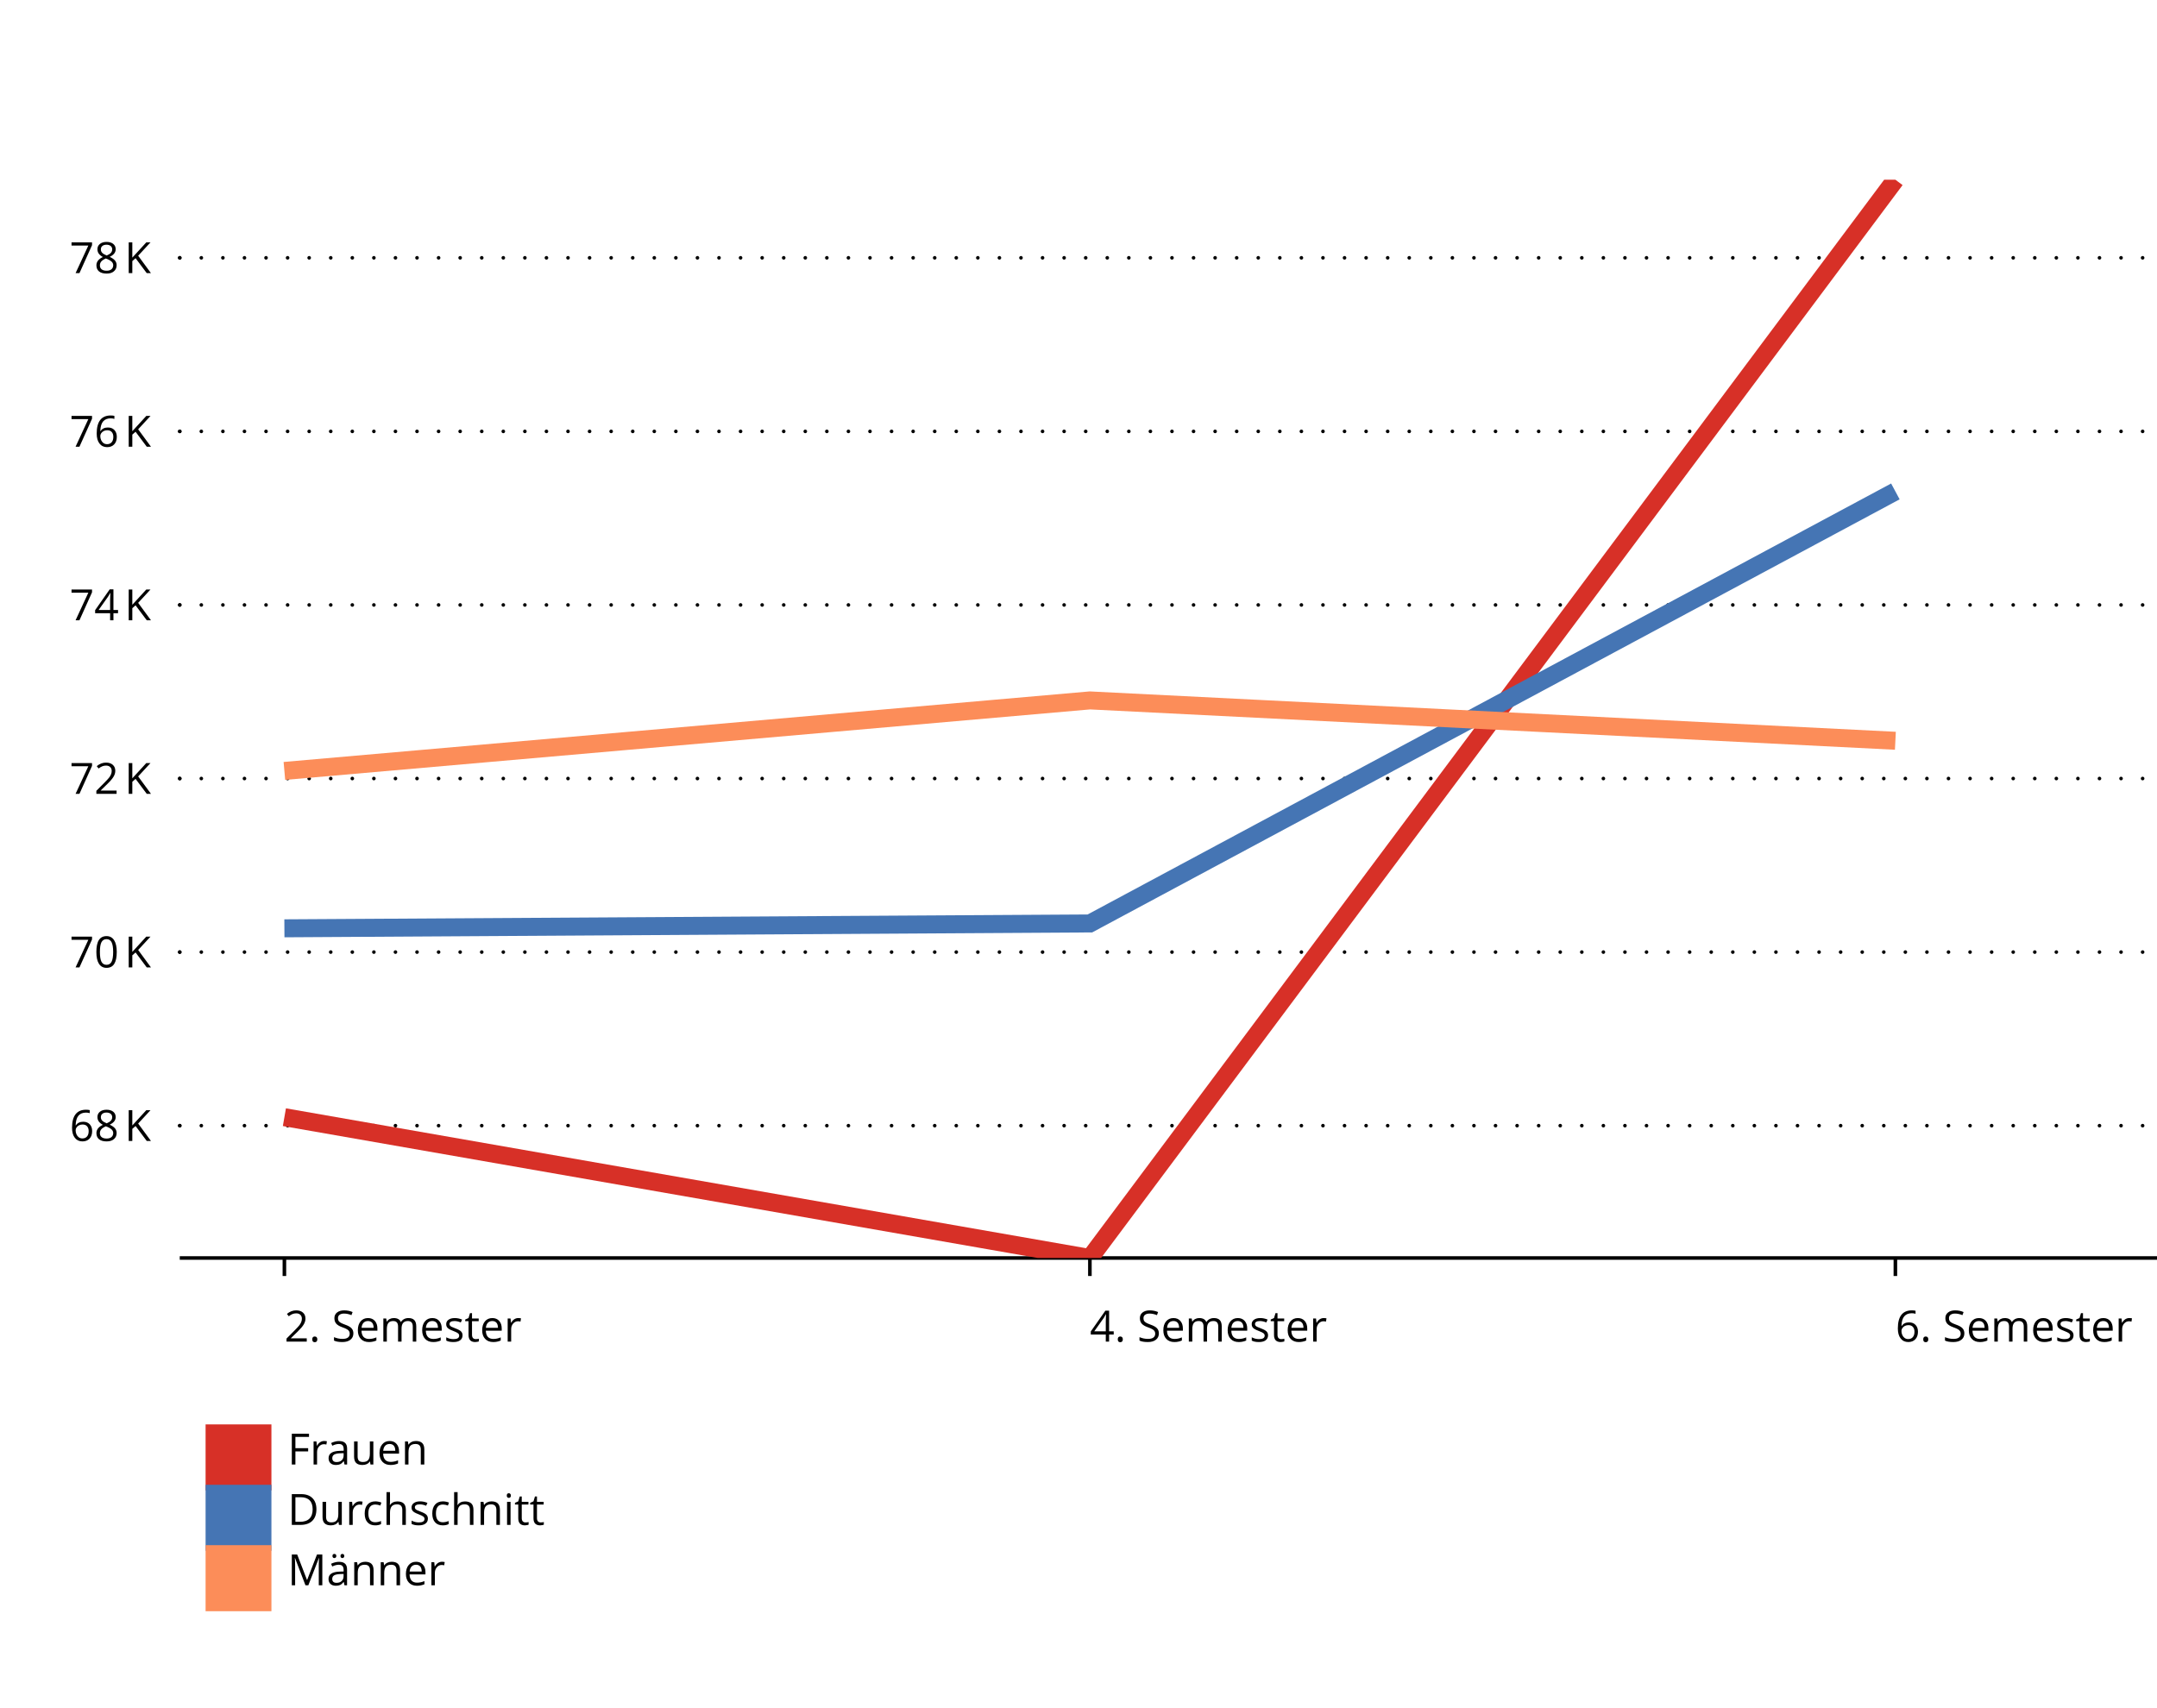
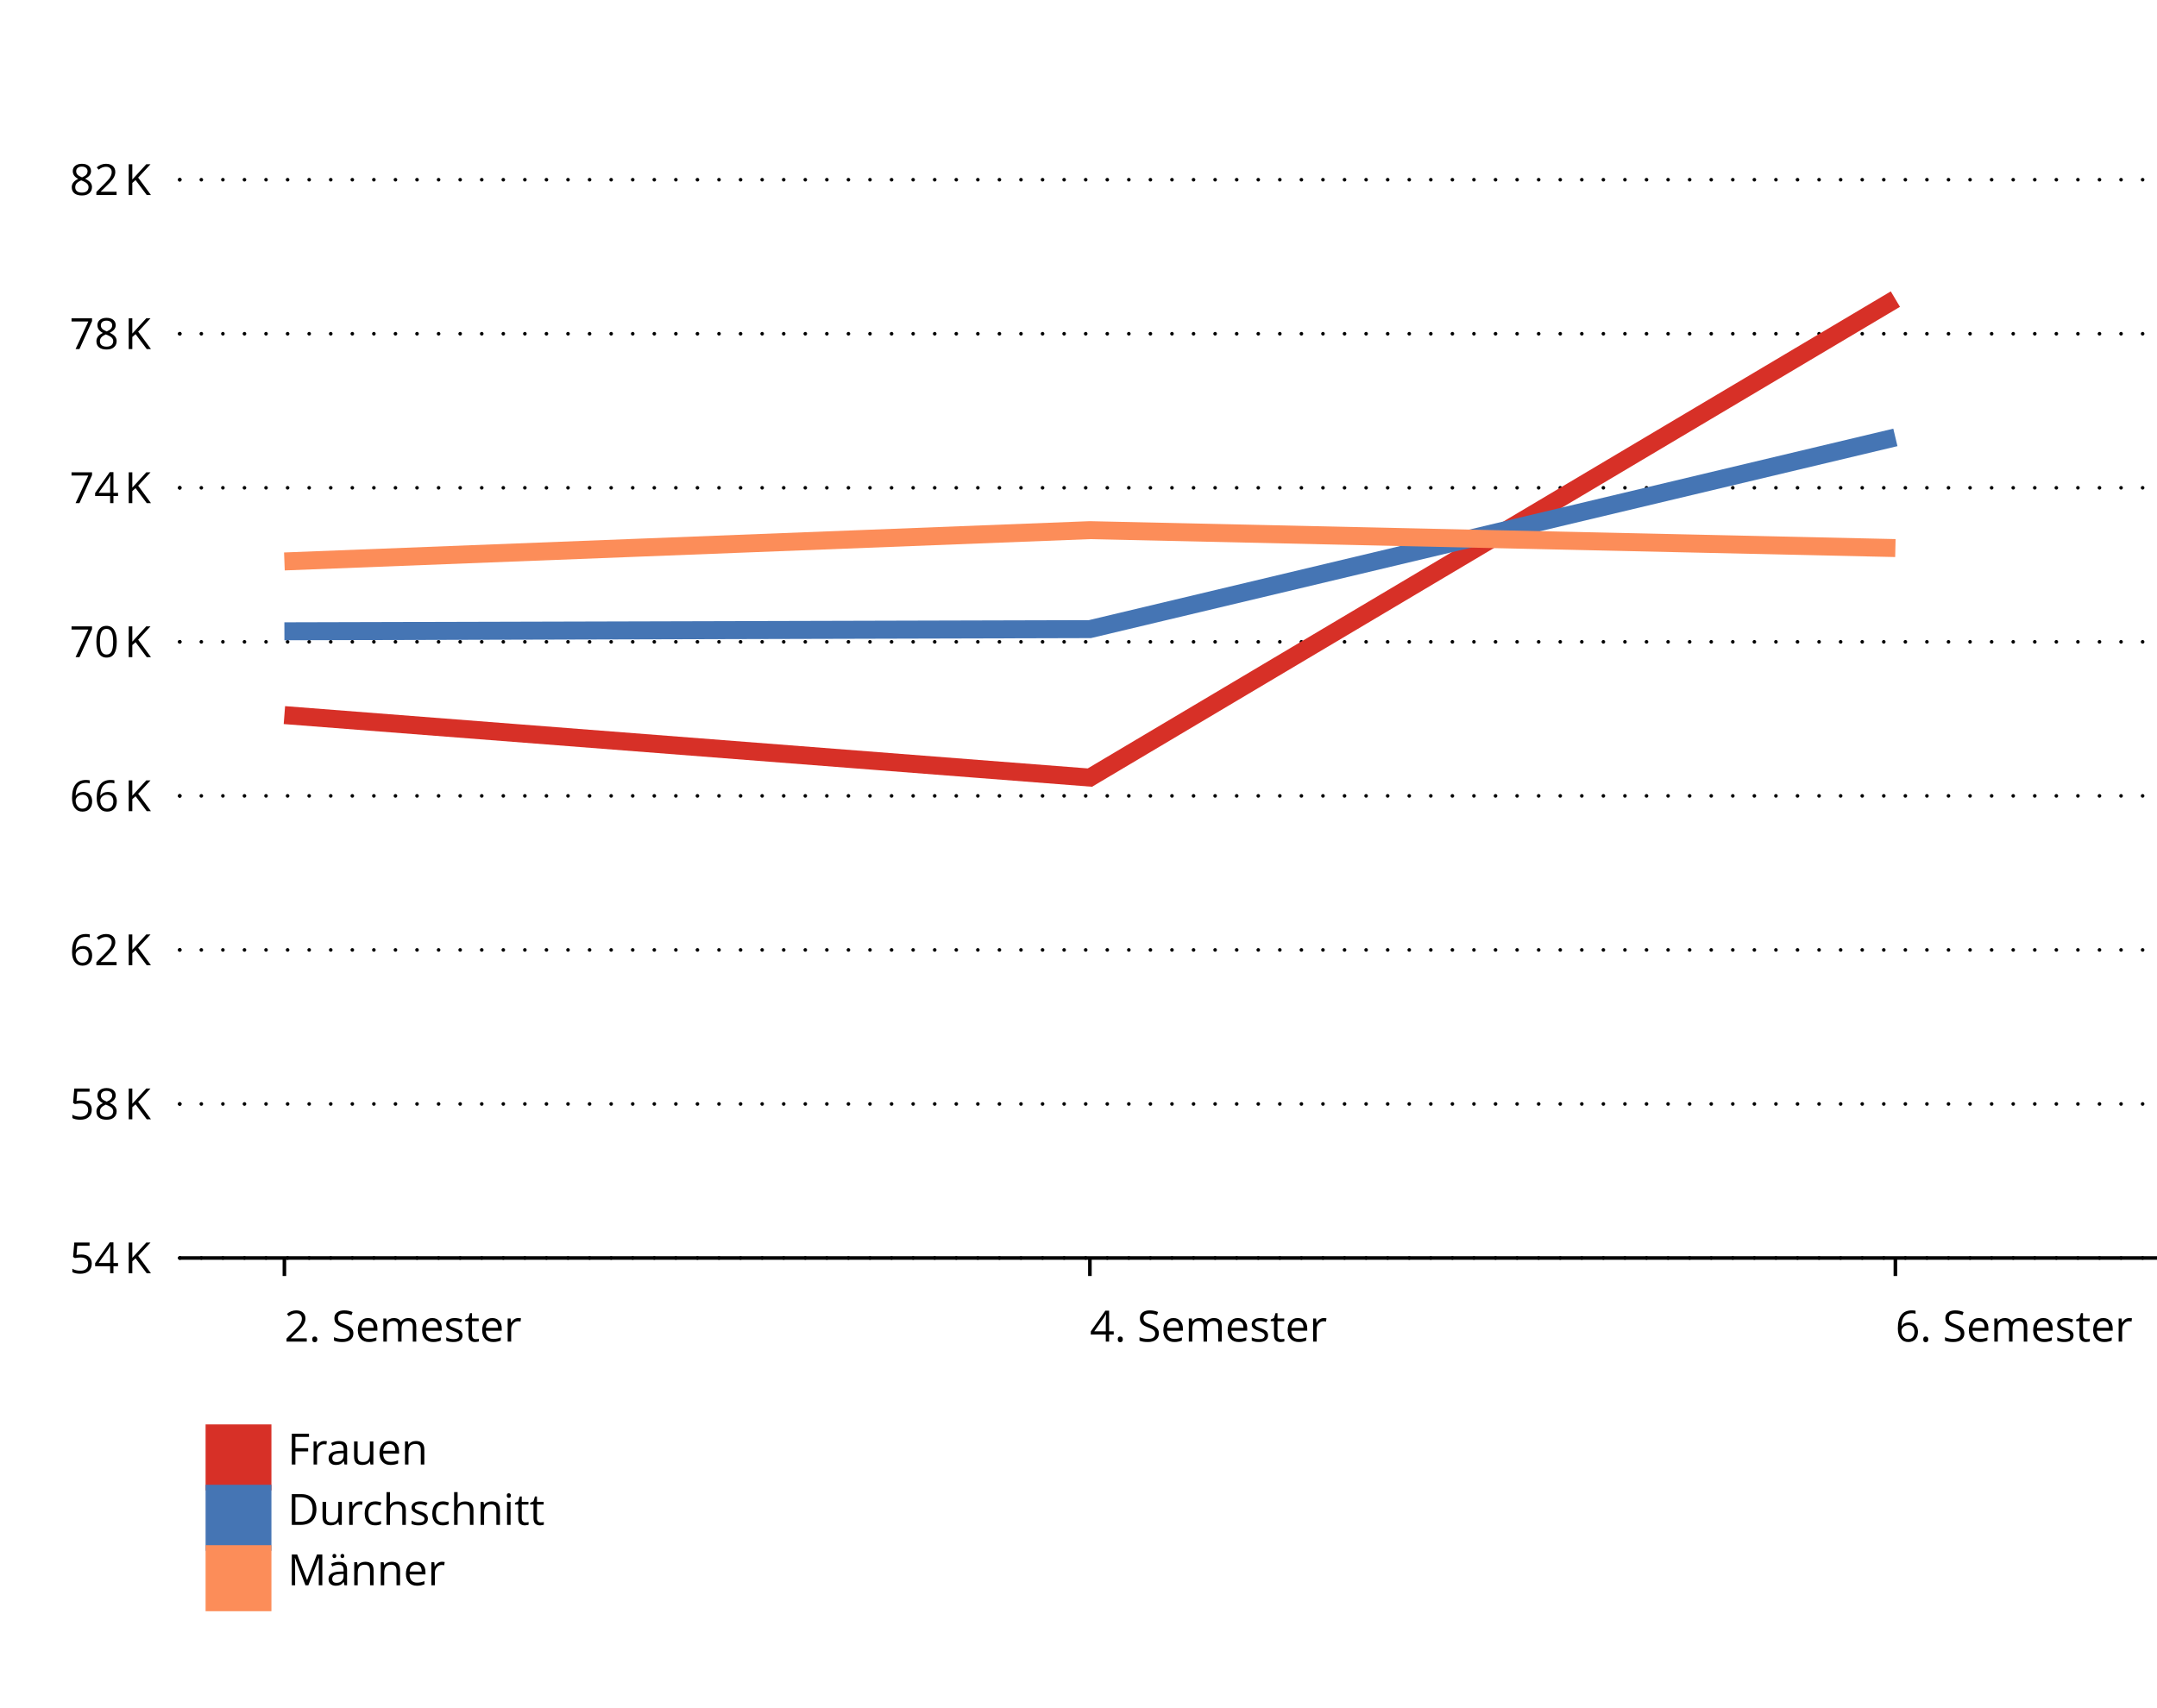
<svg xmlns="http://www.w3.org/2000/svg" viewBox="0 0 600 475" style="pointer-events:all;width:100%;height:100%">
  <g>
    <g role="presentation">
      <line x1="50" x2="600" y1="350" y2="350" style="stroke:#000000;fill:transparent;stroke-width:1;stroke-linecap:butt;stroke-linejoin:round" role="presentation" shape-rendering="auto" vector-effect="non-scaling-stroke" />
      <g role="presentation">
        <line x1="79.109" x2="79.109" y1="350" y2="50" style="stroke:transparent;fill:none;stroke-width:1;stroke-linecap:round;stroke-linejoin:round;pointer-events:visible" role="presentation" shape-rendering="auto" vector-effect="non-scaling-stroke" />
        <line x1="79.109" x2="79.109" y1="350" y2="355" style="stroke:#000000;fill:transparent;size:5px;stroke-width:1;stroke-linecap:butt;stroke-linejoin:round" role="presentation" shape-rendering="auto" vector-effect="non-scaling-stroke" />
        <text direction="inherit" x="79.109" dx="0" y="363" dy="10.26">
          <tspan x="79.109" dx="0" text-anchor="start" style="text-anchor:start;font-family:'Open Sans', 'Helvetica Neue', Helvetica, sans-serif;font-size:12px;letter-spacing:normal;padding:8px;fill:#000000;stroke:transparent;stroke-width:0">2. Semester</tspan>
        </text>
      </g>
      <g role="presentation">
        <line x1="303.168" x2="303.168" y1="350" y2="50" style="stroke:transparent;fill:none;stroke-width:1;stroke-linecap:round;stroke-linejoin:round;pointer-events:visible" role="presentation" shape-rendering="auto" vector-effect="non-scaling-stroke" />
        <line x1="303.168" x2="303.168" y1="350" y2="355" style="stroke:#000000;fill:transparent;size:5px;stroke-width:1;stroke-linecap:butt;stroke-linejoin:round" role="presentation" shape-rendering="auto" vector-effect="non-scaling-stroke" />
        <text direction="inherit" x="303.168" dx="0" y="363" dy="10.26">
          <tspan x="303.168" dx="0" text-anchor="start" style="text-anchor:start;font-family:'Open Sans', 'Helvetica Neue', Helvetica, sans-serif;font-size:12px;letter-spacing:normal;padding:8px;fill:#000000;stroke:transparent;stroke-width:0">4. Semester</tspan>
        </text>
      </g>
      <g role="presentation">
        <line x1="527.227" x2="527.227" y1="350" y2="50" style="stroke:transparent;fill:none;stroke-width:1;stroke-linecap:round;stroke-linejoin:round;pointer-events:visible" role="presentation" shape-rendering="auto" vector-effect="non-scaling-stroke" />
        <line x1="527.227" x2="527.227" y1="350" y2="355" style="stroke:#000000;fill:transparent;size:5px;stroke-width:1;stroke-linecap:butt;stroke-linejoin:round" role="presentation" shape-rendering="auto" vector-effect="non-scaling-stroke" />
        <text direction="inherit" x="527.227" dx="0" y="363" dy="10.26">
          <tspan x="527.227" dx="0" text-anchor="start" style="text-anchor:start;font-family:'Open Sans', 'Helvetica Neue', Helvetica, sans-serif;font-size:12px;letter-spacing:normal;padding:8px;fill:#000000;stroke:transparent;stroke-width:0">6. Semester</tspan>
        </text>
      </g>
    </g>
    <g role="presentation">
      <line x1="50" x2="50" y1="50" y2="350" style="stroke:transparent;fill:transparent;stroke-width:1;stroke-linecap:butt;stroke-linejoin:round" role="presentation" shape-rendering="auto" vector-effect="non-scaling-stroke" />
      <g role="presentation">
-         <line x1="50" x2="600" y1="313.179" y2="313.179" style="stroke:#000000;stroke-dasharray:0, 6;pointer-events:visible;fill:none;stroke-width:1;stroke-linecap:round;stroke-linejoin:round" role="presentation" shape-rendering="auto" vector-effect="non-scaling-stroke" />
-         <line x1="50" x2="50" y1="313.179" y2="313.179" style="stroke:#000000;size:0;stroke-linecap:round;stroke-linejoin:round;fill:transparent;stroke-width:1" role="presentation" shape-rendering="auto" vector-effect="non-scaling-stroke" />
-         <text direction="inherit" x="42" dx="0" y="313.179" dy="4.26">
-           <tspan x="42" dx="0" text-anchor="end" style="text-anchor:end;font-family:'Open Sans', 'Helvetica Neue', Helvetica, sans-serif;font-size:12px;letter-spacing:normal;padding:8px;fill:#000000;stroke:transparent;stroke-width:0">68 K</tspan>
+         <line x1="50" x2="600" y1="350" y2="350" style="stroke:#000000;stroke-dasharray:0, 6;pointer-events:visible;fill:none;stroke-width:1;stroke-linecap:round;stroke-linejoin:round" role="presentation" shape-rendering="auto" vector-effect="non-scaling-stroke" />
+         <line x1="50" x2="50" y1="350" y2="350" style="stroke:#000000;size:0;stroke-linecap:round;stroke-linejoin:round;fill:transparent;stroke-width:1" role="presentation" shape-rendering="auto" vector-effect="non-scaling-stroke" />
+         <text direction="inherit" x="42" dx="0" y="350" dy="4.26">
+           <tspan x="42" dx="0" text-anchor="end" style="text-anchor:end;font-family:'Open Sans', 'Helvetica Neue', Helvetica, sans-serif;font-size:12px;letter-spacing:normal;padding:8px;fill:#000000;stroke:transparent;stroke-width:0">54 K</tspan>
        </text>
      </g>
      <g role="presentation">
-         <line x1="50" x2="600" y1="264.889" y2="264.889" style="stroke:#000000;stroke-dasharray:0, 6;pointer-events:visible;fill:none;stroke-width:1;stroke-linecap:round;stroke-linejoin:round" role="presentation" shape-rendering="auto" vector-effect="non-scaling-stroke" />
-         <line x1="50" x2="50" y1="264.889" y2="264.889" style="stroke:#000000;size:0;stroke-linecap:round;stroke-linejoin:round;fill:transparent;stroke-width:1" role="presentation" shape-rendering="auto" vector-effect="non-scaling-stroke" />
-         <text direction="inherit" x="42" dx="0" y="264.889" dy="4.26">
+         <line x1="50" x2="600" y1="307.143" y2="307.143" style="stroke:#000000;stroke-dasharray:0, 6;pointer-events:visible;fill:none;stroke-width:1;stroke-linecap:round;stroke-linejoin:round" role="presentation" shape-rendering="auto" vector-effect="non-scaling-stroke" />
+         <line x1="50" x2="50" y1="307.143" y2="307.143" style="stroke:#000000;size:0;stroke-linecap:round;stroke-linejoin:round;fill:transparent;stroke-width:1" role="presentation" shape-rendering="auto" vector-effect="non-scaling-stroke" />
+         <text direction="inherit" x="42" dx="0" y="307.143" dy="4.26">
+           <tspan x="42" dx="0" text-anchor="end" style="text-anchor:end;font-family:'Open Sans', 'Helvetica Neue', Helvetica, sans-serif;font-size:12px;letter-spacing:normal;padding:8px;fill:#000000;stroke:transparent;stroke-width:0">58 K</tspan>
+         </text>
+       </g>
+       <g role="presentation">
+         <line x1="50" x2="600" y1="264.286" y2="264.286" style="stroke:#000000;stroke-dasharray:0, 6;pointer-events:visible;fill:none;stroke-width:1;stroke-linecap:round;stroke-linejoin:round" role="presentation" shape-rendering="auto" vector-effect="non-scaling-stroke" />
+         <line x1="50" x2="50" y1="264.286" y2="264.286" style="stroke:#000000;size:0;stroke-linecap:round;stroke-linejoin:round;fill:transparent;stroke-width:1" role="presentation" shape-rendering="auto" vector-effect="non-scaling-stroke" />
+         <text direction="inherit" x="42" dx="0" y="264.286" dy="4.26">
+           <tspan x="42" dx="0" text-anchor="end" style="text-anchor:end;font-family:'Open Sans', 'Helvetica Neue', Helvetica, sans-serif;font-size:12px;letter-spacing:normal;padding:8px;fill:#000000;stroke:transparent;stroke-width:0">62 K</tspan>
+         </text>
+       </g>
+       <g role="presentation">
+         <line x1="50" x2="600" y1="221.429" y2="221.429" style="stroke:#000000;stroke-dasharray:0, 6;pointer-events:visible;fill:none;stroke-width:1;stroke-linecap:round;stroke-linejoin:round" role="presentation" shape-rendering="auto" vector-effect="non-scaling-stroke" />
+         <line x1="50" x2="50" y1="221.429" y2="221.429" style="stroke:#000000;size:0;stroke-linecap:round;stroke-linejoin:round;fill:transparent;stroke-width:1" role="presentation" shape-rendering="auto" vector-effect="non-scaling-stroke" />
+         <text direction="inherit" x="42" dx="0" y="221.429" dy="4.26">
+           <tspan x="42" dx="0" text-anchor="end" style="text-anchor:end;font-family:'Open Sans', 'Helvetica Neue', Helvetica, sans-serif;font-size:12px;letter-spacing:normal;padding:8px;fill:#000000;stroke:transparent;stroke-width:0">66 K</tspan>
+         </text>
+       </g>
+       <g role="presentation">
+         <line x1="50" x2="600" y1="178.571" y2="178.571" style="stroke:#000000;stroke-dasharray:0, 6;pointer-events:visible;fill:none;stroke-width:1;stroke-linecap:round;stroke-linejoin:round" role="presentation" shape-rendering="auto" vector-effect="non-scaling-stroke" />
+         <line x1="50" x2="50" y1="178.571" y2="178.571" style="stroke:#000000;size:0;stroke-linecap:round;stroke-linejoin:round;fill:transparent;stroke-width:1" role="presentation" shape-rendering="auto" vector-effect="non-scaling-stroke" />
+         <text direction="inherit" x="42" dx="0" y="178.571" dy="4.26">
          <tspan x="42" dx="0" text-anchor="end" style="text-anchor:end;font-family:'Open Sans', 'Helvetica Neue', Helvetica, sans-serif;font-size:12px;letter-spacing:normal;padding:8px;fill:#000000;stroke:transparent;stroke-width:0">70 K</tspan>
        </text>
      </g>
      <g role="presentation">
-         <line x1="50" x2="600" y1="216.6" y2="216.6" style="stroke:#000000;stroke-dasharray:0, 6;pointer-events:visible;fill:none;stroke-width:1;stroke-linecap:round;stroke-linejoin:round" role="presentation" shape-rendering="auto" vector-effect="non-scaling-stroke" />
-         <line x1="50" x2="50" y1="216.6" y2="216.6" style="stroke:#000000;size:0;stroke-linecap:round;stroke-linejoin:round;fill:transparent;stroke-width:1" role="presentation" shape-rendering="auto" vector-effect="non-scaling-stroke" />
-         <text direction="inherit" x="42" dx="0" y="216.6" dy="4.26">
-           <tspan x="42" dx="0" text-anchor="end" style="text-anchor:end;font-family:'Open Sans', 'Helvetica Neue', Helvetica, sans-serif;font-size:12px;letter-spacing:normal;padding:8px;fill:#000000;stroke:transparent;stroke-width:0">72 K</tspan>
-         </text>
-       </g>
-       <g role="presentation">
-         <line x1="50" x2="600" y1="168.31" y2="168.31" style="stroke:#000000;stroke-dasharray:0, 6;pointer-events:visible;fill:none;stroke-width:1;stroke-linecap:round;stroke-linejoin:round" role="presentation" shape-rendering="auto" vector-effect="non-scaling-stroke" />
-         <line x1="50" x2="50" y1="168.31" y2="168.31" style="stroke:#000000;size:0;stroke-linecap:round;stroke-linejoin:round;fill:transparent;stroke-width:1" role="presentation" shape-rendering="auto" vector-effect="non-scaling-stroke" />
-         <text direction="inherit" x="42" dx="0" y="168.31" dy="4.26">
+         <line x1="50" x2="600" y1="135.714" y2="135.714" style="stroke:#000000;stroke-dasharray:0, 6;pointer-events:visible;fill:none;stroke-width:1;stroke-linecap:round;stroke-linejoin:round" role="presentation" shape-rendering="auto" vector-effect="non-scaling-stroke" />
+         <line x1="50" x2="50" y1="135.714" y2="135.714" style="stroke:#000000;size:0;stroke-linecap:round;stroke-linejoin:round;fill:transparent;stroke-width:1" role="presentation" shape-rendering="auto" vector-effect="non-scaling-stroke" />
+         <text direction="inherit" x="42" dx="0" y="135.714" dy="4.26">
          <tspan x="42" dx="0" text-anchor="end" style="text-anchor:end;font-family:'Open Sans', 'Helvetica Neue', Helvetica, sans-serif;font-size:12px;letter-spacing:normal;padding:8px;fill:#000000;stroke:transparent;stroke-width:0">74 K</tspan>
        </text>
      </g>
      <g role="presentation">
-         <line x1="50" x2="600" y1="120.02" y2="120.02" style="stroke:#000000;stroke-dasharray:0, 6;pointer-events:visible;fill:none;stroke-width:1;stroke-linecap:round;stroke-linejoin:round" role="presentation" shape-rendering="auto" vector-effect="non-scaling-stroke" />
-         <line x1="50" x2="50" y1="120.02" y2="120.02" style="stroke:#000000;size:0;stroke-linecap:round;stroke-linejoin:round;fill:transparent;stroke-width:1" role="presentation" shape-rendering="auto" vector-effect="non-scaling-stroke" />
-         <text direction="inherit" x="42" dx="0" y="120.02" dy="4.26">
-           <tspan x="42" dx="0" text-anchor="end" style="text-anchor:end;font-family:'Open Sans', 'Helvetica Neue', Helvetica, sans-serif;font-size:12px;letter-spacing:normal;padding:8px;fill:#000000;stroke:transparent;stroke-width:0">76 K</tspan>
+         <line x1="50" x2="600" y1="92.857" y2="92.857" style="stroke:#000000;stroke-dasharray:0, 6;pointer-events:visible;fill:none;stroke-width:1;stroke-linecap:round;stroke-linejoin:round" role="presentation" shape-rendering="auto" vector-effect="non-scaling-stroke" />
+         <line x1="50" x2="50" y1="92.857" y2="92.857" style="stroke:#000000;size:0;stroke-linecap:round;stroke-linejoin:round;fill:transparent;stroke-width:1" role="presentation" shape-rendering="auto" vector-effect="non-scaling-stroke" />
+         <text direction="inherit" x="42" dx="0" y="92.857" dy="4.26">
+           <tspan x="42" dx="0" text-anchor="end" style="text-anchor:end;font-family:'Open Sans', 'Helvetica Neue', Helvetica, sans-serif;font-size:12px;letter-spacing:normal;padding:8px;fill:#000000;stroke:transparent;stroke-width:0">78 K</tspan>
        </text>
      </g>
      <g role="presentation">
-         <line x1="50" x2="600" y1="71.73" y2="71.73" style="stroke:#000000;stroke-dasharray:0, 6;pointer-events:visible;fill:none;stroke-width:1;stroke-linecap:round;stroke-linejoin:round" role="presentation" shape-rendering="auto" vector-effect="non-scaling-stroke" />
-         <line x1="50" x2="50" y1="71.73" y2="71.73" style="stroke:#000000;size:0;stroke-linecap:round;stroke-linejoin:round;fill:transparent;stroke-width:1" role="presentation" shape-rendering="auto" vector-effect="non-scaling-stroke" />
-         <text direction="inherit" x="42" dx="0" y="71.73" dy="4.26">
-           <tspan x="42" dx="0" text-anchor="end" style="text-anchor:end;font-family:'Open Sans', 'Helvetica Neue', Helvetica, sans-serif;font-size:12px;letter-spacing:normal;padding:8px;fill:#000000;stroke:transparent;stroke-width:0">78 K</tspan>
+         <line x1="50" x2="600" y1="50" y2="50" style="stroke:#000000;stroke-dasharray:0, 6;pointer-events:visible;fill:none;stroke-width:1;stroke-linecap:round;stroke-linejoin:round" role="presentation" shape-rendering="auto" vector-effect="non-scaling-stroke" />
+         <line x1="50" x2="50" y1="50" y2="50" style="stroke:#000000;size:0;stroke-linecap:round;stroke-linejoin:round;fill:transparent;stroke-width:1" role="presentation" shape-rendering="auto" vector-effect="non-scaling-stroke" />
+         <text direction="inherit" x="42" dx="0" y="50" dy="4.26">
+           <tspan x="42" dx="0" text-anchor="end" style="text-anchor:end;font-family:'Open Sans', 'Helvetica Neue', Helvetica, sans-serif;font-size:12px;letter-spacing:normal;padding:8px;fill:#000000;stroke:transparent;stroke-width:0">82 K</tspan>
        </text>
      </g>
    </g>
    <text direction="inherit" x="55" dx="0" y="420" dy="-8.28">
      <tspan x="55" dx="0" text-anchor="start" style="font-size:24px;fill:#d73027;font-family:'Gill Sans', 'Gill Sans MT', 'Ser­avek', 'Trebuchet MS', sans-serif;stroke:transparent">■</tspan>
      <tspan x="55" dx="0" dy="16.8" text-anchor="start" style="font-size:24px;fill:#4575b4;font-family:'Gill Sans', 'Gill Sans MT', 'Ser­avek', 'Trebuchet MS', sans-serif;stroke:transparent">■</tspan>
      <tspan x="55" dx="0" dy="16.8" text-anchor="start" style="font-size:24px;fill:#fc8d59;font-family:'Gill Sans', 'Gill Sans MT', 'Ser­avek', 'Trebuchet MS', sans-serif;stroke:transparent">■</tspan>
    </text>
    <text direction="inherit" x="80" dx="0" y="420" dy="-12.54">
      <tspan x="80" dx="0" text-anchor="start" style="text-anchor:start;font-family:'Open Sans', 'Helvetica Neue', Helvetica, sans-serif;font-size:12px;letter-spacing:normal;padding:8px;fill:#000000;stroke:transparent;stroke-width:0;parent:[object Object]">Frauen</tspan>
      <tspan x="80" dx="0" dy="16.8" text-anchor="start" style="text-anchor:start;font-family:'Open Sans', 'Helvetica Neue', Helvetica, sans-serif;font-size:12px;letter-spacing:normal;padding:8px;fill:#000000;stroke:transparent;stroke-width:0;parent:[object Object]">Durchschnitt</tspan>
      <tspan x="80" dx="0" dy="16.8" text-anchor="start" style="text-anchor:start;font-family:'Open Sans', 'Helvetica Neue', Helvetica, sans-serif;font-size:12px;letter-spacing:normal;padding:8px;fill:#000000;stroke:transparent;stroke-width:0;parent:[object Object]">Männer</tspan>
    </text>
    <g style="height:100%;width:100%;user-select:none" clip-path="url(#victory-clip-24)">
      <defs>
        <clipPath id="victory-clip-24">
          <rect x="50" y="50" width="550" height="300" role="presentation" shape-rendering="auto" vector-effect="non-scaling-stroke" />
        </clipPath>
      </defs>
-       <path d="M79.109,310.823L303.168,350L527.227,50" style="fill:transparent;stroke:#d73027;stroke-width:5;opacity:1" role="presentation" shape-rendering="auto" />
+       <path d="M79.109,198.954L303.168,216.339L527.227,83.214" style="fill:transparent;stroke:#d73027;stroke-width:5;opacity:1" role="presentation" shape-rendering="auto" />
    </g>
    <g style="height:100%;width:100%;user-select:none" clip-path="url(#victory-clip-25)">
      <defs>
        <clipPath id="victory-clip-25">
          <rect x="50" y="50" width="550" height="300" role="presentation" shape-rendering="auto" vector-effect="non-scaling-stroke" />
        </clipPath>
      </defs>
-       <path d="M79.109,258.276L303.168,256.922L527.227,136.72" style="fill:transparent;stroke:#4575b4;stroke-width:5;opacity:1" role="presentation" shape-rendering="auto" />
+       <path d="M79.109,175.637L303.168,175.036L527.227,121.696" style="fill:transparent;stroke:#4575b4;stroke-width:5;opacity:1" role="presentation" shape-rendering="auto" />
    </g>
    <g style="height:100%;width:100%;user-select:none" clip-path="url(#victory-clip-26)">
      <defs>
        <clipPath id="victory-clip-26">
          <rect x="50" y="50" width="550" height="300" role="presentation" shape-rendering="auto" vector-effect="non-scaling-stroke" />
        </clipPath>
      </defs>
-       <path d="M79.109,214.487L303.168,194.869L527.227,206.097" style="fill:transparent;stroke:#fc8d59;stroke-width:5;opacity:1" role="presentation" shape-rendering="auto" />
+       <path d="M79.109,156.205L303.168,147.5L527.227,152.482" style="fill:transparent;stroke:#fc8d59;stroke-width:5;opacity:1" role="presentation" shape-rendering="auto" />
    </g>
  </g>
</svg>
